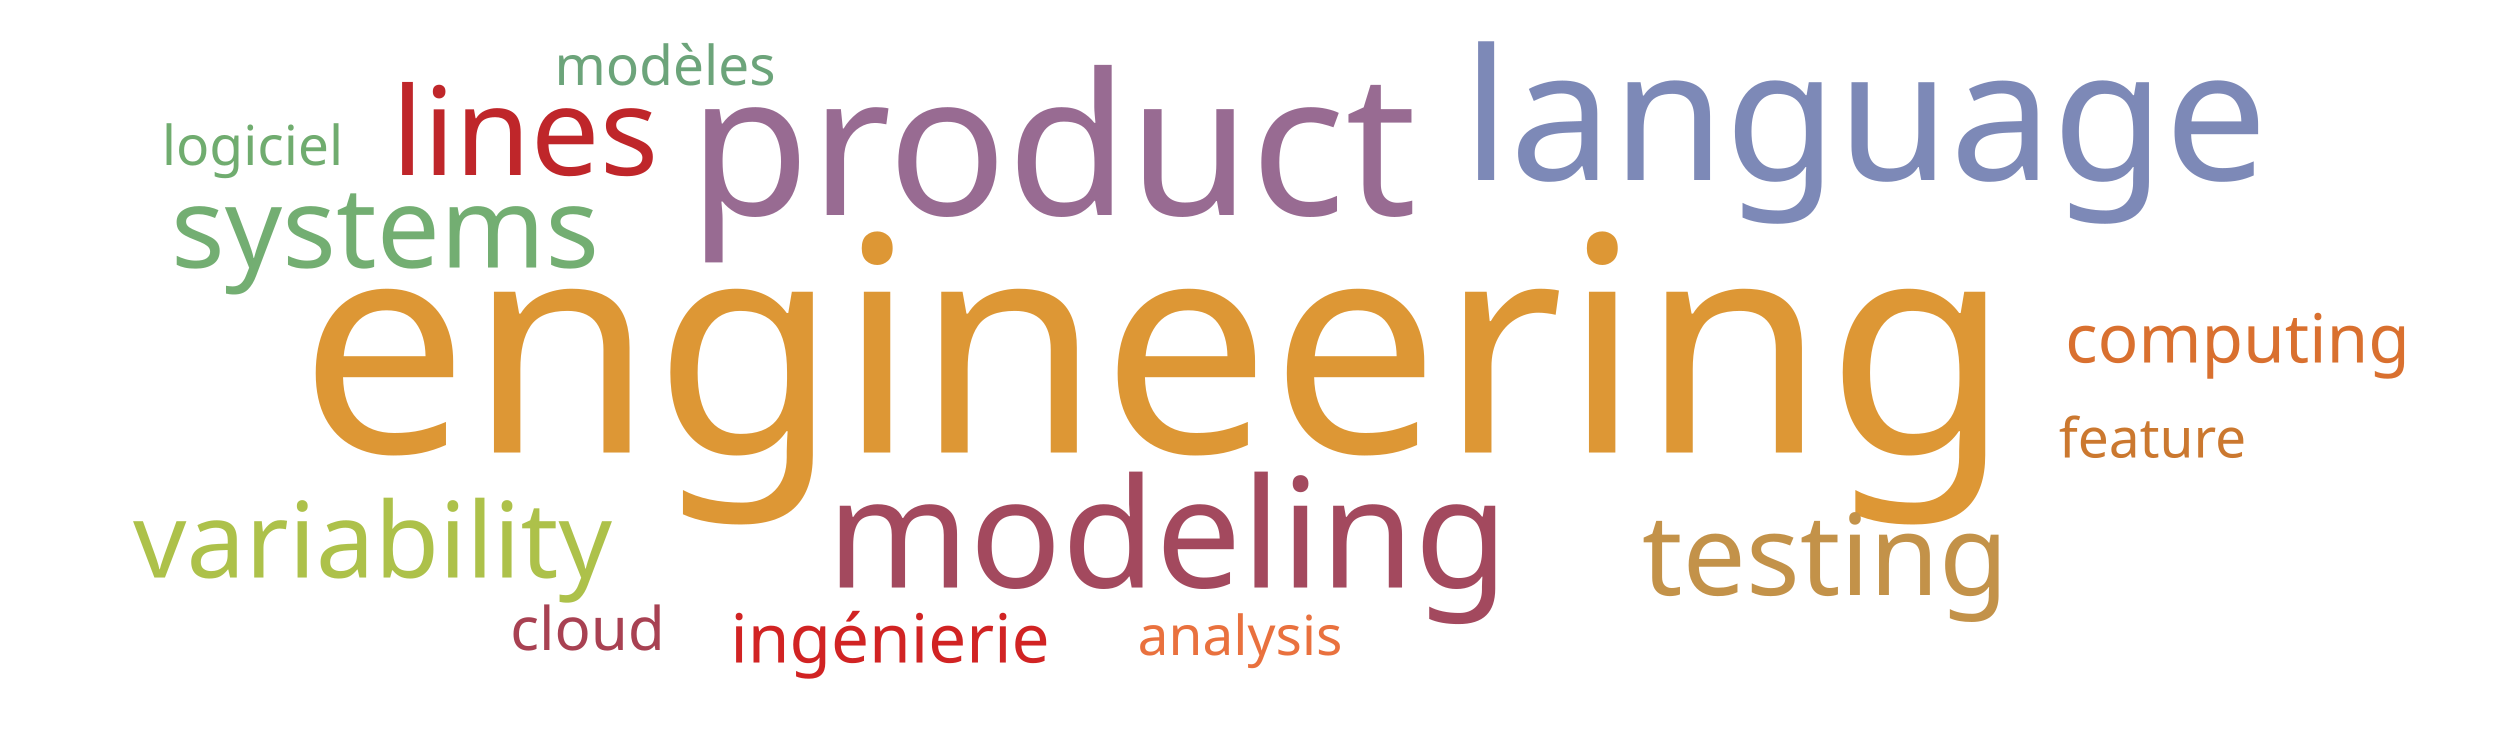
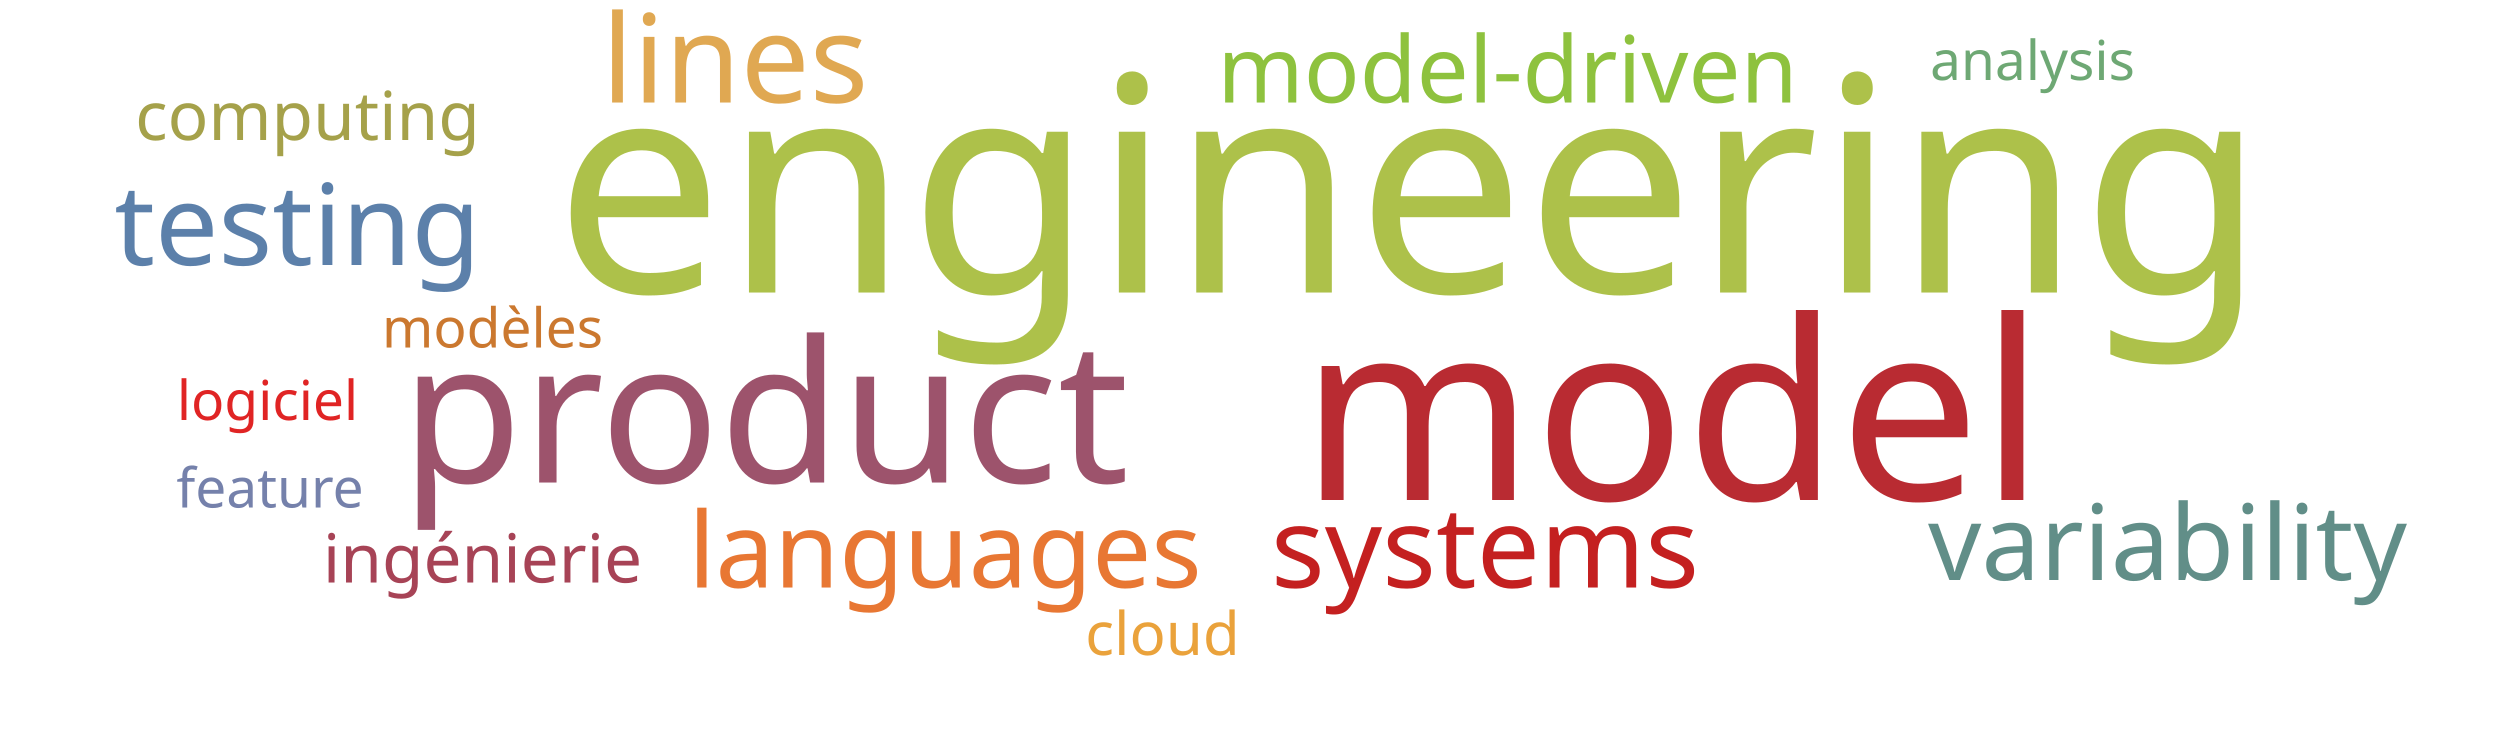
<svg xmlns="http://www.w3.org/2000/svg" width="1000" height="300">
  <g transform="translate(500, 150)">
-     <text text-anchor="middle" style="font-family: Impact; font-size: 120px; fill: #dd9735" transform="translate(-38,31)rotate(0)">engineering</text>
-     <text text-anchor="middle" style="font-family: Impact; font-size: 79px; fill: #986b92" transform="translate(-79,-64)rotate(0)">product</text>
-     <text text-anchor="middle" style="font-family: Impact; font-size: 73px; fill: #7d89b7" transform="translate(246,-78)rotate(0)">language</text>
-     <text text-anchor="middle" style="font-family: Impact; font-size: 61px; fill: #a3495e" transform="translate(-33,85)rotate(0)">modeling</text>
-     <text text-anchor="middle" style="font-family: Impact; font-size: 49px; fill: #bf262a" transform="translate(-290,-80)rotate(0)">lines</text>
-     <text text-anchor="middle" style="font-family: Impact; font-size: 45px; fill: #c39249" transform="translate(230,88)rotate(0)">testing</text>
-     <text text-anchor="middle" style="font-family: Impact; font-size: 45px; fill: #73ae72" transform="translate(-346,-43)rotate(0)">systems</text>
-     <text text-anchor="middle" style="font-family: Impact; font-size: 42px; fill: #adc14a" transform="translate(-351,81)rotate(0)">variability</text>
-     <text text-anchor="middle" style="font-family: Impact; font-size: 27px; fill: #d12323" transform="translate(-144,115)rotate(0)">ingénierie</text>
-     <text text-anchor="middle" style="font-family: Impact; font-size: 27px; fill: #d9702f" transform="translate(395,-5)rotate(0)">computing</text>
-     <text text-anchor="middle" style="font-family: Impact; font-size: 24px; fill: #a84152" transform="translate(-265,110)rotate(0)">cloud</text>
-     <text text-anchor="middle" style="font-family: Impact; font-size: 22px; fill: #cb782f" transform="translate(361,33)rotate(0)">feature</text>
-     <text text-anchor="middle" style="font-family: Impact; font-size: 22px; fill: #e9713e" transform="translate(-4,112)rotate(0)">analysis</text>
-     <text text-anchor="middle" style="font-family: Impact; font-size: 22px; fill: #6ca47a" transform="translate(-234,-116)rotate(0)">modèles</text>
-     <text text-anchor="middle" style="font-family: Impact; font-size: 22px; fill: #70ac6f" transform="translate(-399,-84)rotate(0)">logiciel</text>
+     <text text-anchor="middle" style="font-family: Impact; font-size: 120px; fill: #adc14a" transform="translate(64,-33)rotate(0)">engineering</text>
+     <text text-anchor="middle" style="font-family: Impact; font-size: 100px; fill: #b92b32" transform="translate(169,50)rotate(0)">model</text>
+     <text text-anchor="middle" style="font-family: Impact; font-size: 79px; fill: #9d536c" transform="translate(-194,43)rotate(0)">product</text>
+     <text text-anchor="middle" style="font-family: Impact; font-size: 49px; fill: #e0a852" transform="translate(-206,-109)rotate(0)">lines</text>
+     <text text-anchor="middle" style="font-family: Impact; font-size: 45px; fill: #5c80aa" transform="translate(-381,-44)rotate(0)">testing</text>
+     <text text-anchor="middle" style="font-family: Impact; font-size: 45px; fill: #c42020" transform="translate(94,85)rotate(0)">systems</text>
+     <text text-anchor="middle" style="font-family: Impact; font-size: 42px; fill: #618e88" transform="translate(367,82)rotate(0)">variability</text>
+     <text text-anchor="middle" style="font-family: Impact; font-size: 42px; fill: #e87733" transform="translate(-122,85)rotate(0)">languages</text>
+     <text text-anchor="middle" style="font-family: Impact; font-size: 37px; fill: #8ec23e" transform="translate(103,-109)rotate(0)">model-driven</text>
+     <text text-anchor="middle" style="font-family: Impact; font-size: 27px; fill: #a74356" transform="translate(-307,83)rotate(0)">ingénierie</text>
+     <text text-anchor="middle" style="font-family: Impact; font-size: 27px; fill: #a5a14a" transform="translate(-377,-94)rotate(0)">computing</text>
+     <text text-anchor="middle" style="font-family: Impact; font-size: 24px; fill: #eaa23b" transform="translate(-35,112)rotate(0)">cloud</text>
+     <text text-anchor="middle" style="font-family: Impact; font-size: 22px; fill: #7581ab" transform="translate(-392,53)rotate(0)">feature</text>
+     <text text-anchor="middle" style="font-family: Impact; font-size: 22px; fill: #6ea874" transform="translate(313,-118)rotate(0)">analysis</text>
+     <text text-anchor="middle" style="font-family: Impact; font-size: 22px; fill: #cb782f" transform="translate(-303,-11)rotate(0)">modèles</text>
+     <text text-anchor="middle" style="font-family: Impact; font-size: 22px; fill: #e02424" transform="translate(-393,18)rotate(0)">logiciel</text>
  </g>
</svg>
